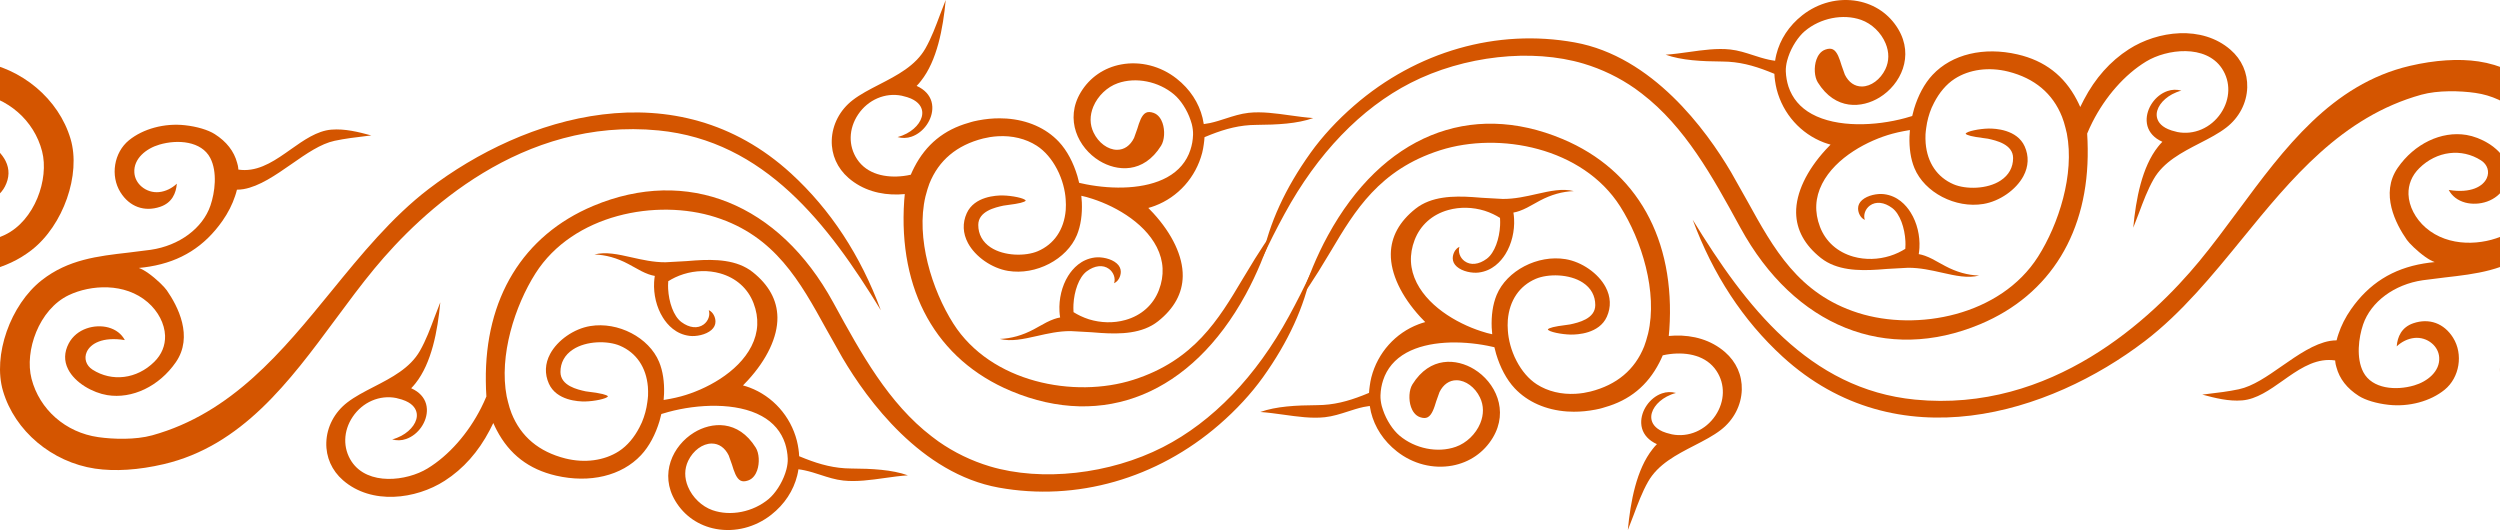
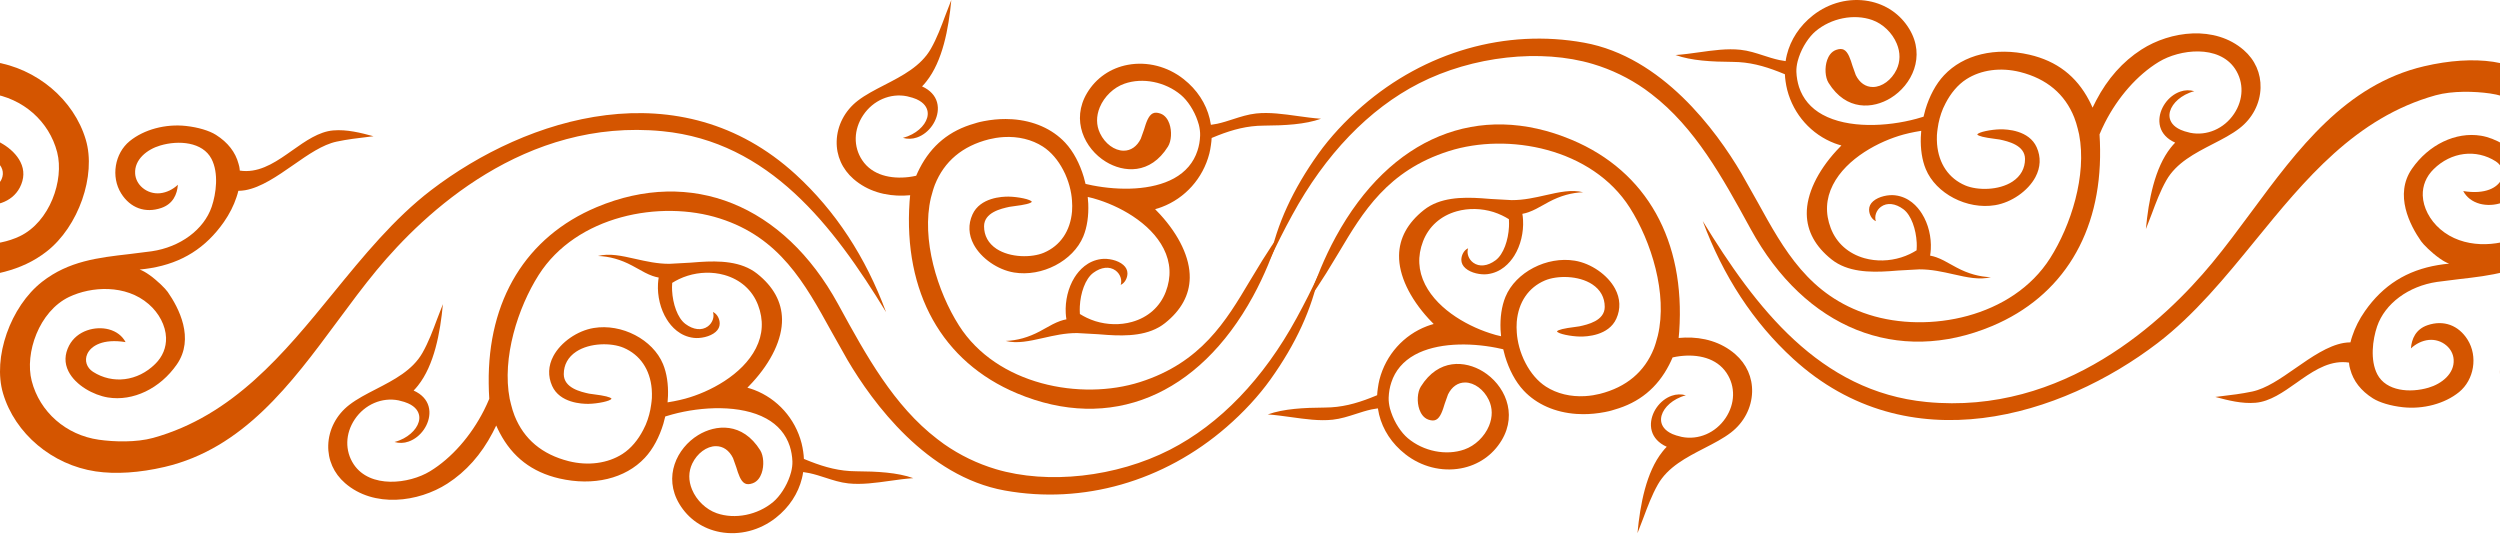
- <svg xmlns="http://www.w3.org/2000/svg" viewBox="0 0 8.49 1.8">
+ <svg xmlns="http://www.w3.org/2000/svg" viewBox="0 0 8.44 1.8">
  <defs>
    <g id="art">
      <g id="layer1" transform="translate(-78.55319,-75.5359)">
        <g id="g1312" style="fill:#d45500" transform="matrix(0.00238726,0,0,0.00238726,90.31082,75.22072)">
          <g id="g837-15-3" transform="matrix(-0.9000025,0,0,-0.9000025,-1211.598,1000.727)" style="fill:#d45500">
            <path d="m 1972.231,752.471 a 391.86,391.86 0 0 1 -9.965,-4.04 c -0.212,-3.743 -0.586,-7.535 -1.165,-11.299 a 120.733,120.733 0 0 0 -2.472,-13.227 c -10.099,-39.173 -38.305,-70.183 -74.66,-83.947 a 114.278,114.278 0 0 0 -10.551,-3.425 c 2.719,-2.719 5.304,-5.445 7.818,-8.157 30.021,-32.775 47.055,-68.439 46.596,-99.568 -0.367,-27.132 -13.474,-51.129 -38.99,-71.376 -25.078,-19.901 -59.823,-20.487 -90.585,-18.474 l -14.562,1.109 -32.81,1.822 c -19.004,0.085 -36.497,-3.919 -53.432,-7.761 -21.723,-4.908 -40.826,-9.145 -58.876,-4.604 18.1,0.614 35.748,5.565 53.714,15.085 l 8.573,4.739 c 7.796,4.414 15.431,8.658 23.46,11.497 3.136,1.109 6.448,2.027 9.732,2.606 -0.523,3.22 -0.946,6.504 -1.059,9.852 -1.031,19.216 3.7,39.752 13.722,55.868 7.387,11.794 20.699,26.384 42.259,29.06 10.177,1.292 25.762,-1.561 34.548,-9.357 4.216,-3.701 6.384,-8.157 6.434,-13.143 0,-7.429 -4.16,-14.972 -9.887,-17.768 -0.297,-0.169 -0.494,-0.254 -0.734,-0.374 2.585,7.74 -0.756,17.231 -8.065,22.599 -9.463,6.956 -22.62,5.523 -35.162,-3.792 -12.606,-9.449 -19.95,-31.921 -20.988,-52.443 a 100.437,100.437 0 0 1 0.042,-10.925 c 0.085,-0.417 0.085,-0.826 0.085,-1.201 3.552,-2.182 7.133,-4.209 10.89,-5.967 a 109.158,109.158 0 0 1 13.439,-5.318 c 18.644,-5.734 38.884,-6.363 57.591,-1.109 25.226,7.048 43.99,23.827 52.98,47.203 8.905,23.206 7.754,46.094 -3.34,67.987 -20.953,41.193 -71.2,67.824 -108.798,78.495 -0.784,0.254 -1.476,0.494 -2.224,0.671 -2.768,0.777 -5.522,1.321 -8.248,1.977 0.41,-3.51 0.664,-6.963 0.826,-10.445 0.784,-18.623 -1.61,-36.645 -7.797,-51.617 -16.003,-38.502 -64.816,-63.905 -108.883,-56.652 -25.685,4.251 -51.702,22.351 -63.29,44.004 -8.256,15.409 -8.948,31.695 -1.977,47.118 12.041,26.716 46.716,28.291 57.062,28.107 14.35,-0.233 34.682,-4.28 36.2,-8.15 -1.645,-2.479 -10.975,-4.788 -27.867,-6.857 l -7.38,-1.066 c -12.86,-2.797 -39.745,-8.736 -39.781,-30.543 0,-14.717 6.751,-26.97 19.534,-35.423 21.518,-14.188 55.374,-14.188 74.462,-6.109 25.854,11.024 41.61,34.103 44.244,64.95 0.452,5.699 0.332,11.455 -0.085,17.224 -0.205,3.418 -0.664,6.843 -1.2,10.233 a 123.162,123.162 0 0 1 -6.674,24.477 112.061,112.061 0 0 1 -5.982,13.206 c -7.952,15.205 -18.877,28.319 -31.949,36.73 -17.316,11.13 -38.884,16.236 -61.391,14.922 -4.167,-0.254 -8.361,-0.706 -12.57,-1.363 a 144.659,144.659 0 0 1 -10.678,-2.182 c -41.723,-10.551 -70.296,-34.555 -84.978,-71.334 -1.144,-2.881 -2.062,-5.897 -3.001,-8.821 a 150.888,150.888 0 0 1 -3.185,-11.377 c -15.53,-65.769 10.275,-147.929 44.039,-201.029 59.357,-93.389 191.262,-118.537 284.524,-88.855 96.178,30.642 134.935,95.726 172.427,158.741 l 19.781,32.57 a 1146.315,1146.315 0 0 0 28.538,43.298 c -0.664,-1.737 -1.328,-3.475 -1.935,-5.198 -11.095,-29.647 -22.521,-60.324 -41.398,-94.829 -85.719,-156.792 -224.334,-213.734 -370.695,-152.343 -118.049,49.526 -178.685,158.614 -168.875,301.353 0.254,3.291 0.622,6.624 0.911,9.972 -3.383,-0.282 -6.716,-0.537 -10.063,-0.621 -28.404,-0.819 -56.645,6.765 -78.919,26.144 -17.726,15.424 -27.118,36.525 -26.462,59.498 0.742,24.654 12.818,47.817 33.107,63.481 11.984,9.273 26.631,16.779 42.055,24.738 28.157,14.52 57.231,29.477 72.852,56.899 9.562,16.787 16.356,35.254 23.037,53.114 2.853,7.797 5.946,15.664 9.075,23.495 -4.209,-45.268 -13.764,-96.058 -39.166,-127.972 a 77.33,77.33 0 0 0 -6.808,-7.797 50.374,50.374 0 0 0 8.99,-5.078 c 9.852,-7.048 15.296,-16.497 15.826,-27.909 0.862,-19.83 -13.609,-40.656 -32.853,-47.252 a 36.574,36.574 0 0 0 -22.062,-0.657 c 5.198,1.363 10.099,3.312 14.47,5.657 16.412,8.729 26.186,23.008 24.371,35.452 -0.911,6.278 -4.993,14.145 -17.691,19.795 -3.538,1.532 -7.952,2.924 -13.079,4.082 -0.523,0.127 -0.989,0.282 -1.61,0.417 -26.13,5.268 -53.177,-6.342 -68.813,-29.64 -15.085,-22.479 -15.741,-49.604 -1.638,-70.748 15.791,-23.834 45.346,-29.936 73.347,-26.518 3.842,0.487 7.719,1.151 11.511,2.02 1.723,3.997 3.496,7.917 5.473,11.659 18.637,36.214 47.083,59.413 86.171,70.423 2.676,0.784 5.191,1.695 7.994,2.302 2.217,0.537 4.456,0.953 6.638,1.412 11.716,2.267 23.171,3.383 34.35,3.34 a 218.204,218.204 0 0 0 10.621,-0.367 c 33.079,-2.316 62.301,-14.894 82.803,-36.702 13.107,-13.976 23.001,-33.227 29.272,-54.088 0.989,-3.552 1.97,-7.175 2.797,-10.805 a 233.903,233.903 0 0 1 10.883,-2.345 c 43.057,-8.376 93.558,-7.874 128.064,11.038 18.46,10.148 30.932,24.993 36.906,43.418 1.243,3.715 2.196,7.535 2.924,11.539 0.664,4.011 1.158,8.121 1.271,12.415 0.177,5.402 -0.607,11.13 -1.998,16.829 a 87.711,87.711 0 0 1 -1.907,6.095 c -5.445,16.412 -15.904,32.125 -26.186,40.734 -24.569,20.706 -60.282,27.832 -88.89,17.733 -16.829,-5.89 -31.666,-20.12 -38.707,-37.097 -5.77,-14.018 -5.692,-28.164 0.417,-40.868 7.747,-16.25 22.683,-27.238 37.062,-27.288 11.335,-0.085 20.946,6.596 26.928,18.707 l 5.176,14.527 c 3.093,10.176 6.645,21.815 13.616,25.31 3.093,1.617 7.055,1.518 11.991,-0.162 8.086,-2.804 12.168,-10.261 14.195,-15.953 4.16,-11.843 3.206,-27.302 -2.217,-35.953 -27.916,-44.696 -69.971,-40.734 -97.598,-23.834 -33.474,20.452 -55.162,65.395 -29.392,108.233 14.053,23.368 36.822,39.032 64.032,44.067 30.289,5.565 62.167,-2.507 87.4,-22.351 21.229,-16.652 35.247,-38.298 41.101,-62.132 0.791,-3.256 1.398,-6.554 1.907,-9.816 3.333,0.417 6.631,0.96 9.845,1.645 8.7,1.893 16.942,4.583 25.07,7.217 11.504,3.701 23.383,7.549 36.08,8.948 20.777,2.26 43.333,-0.953 65.176,-3.997 12.21,-1.688 24.569,-3.418 36.857,-4.28 -25.36,-8.983 -56.355,-10.558 -89.907,-10.805 -25.953,-0.085 -48.636,-6.236 -71.977,-15.353 z" fill="#e0bc9c" p-id="2705" id="path822-9-1" style="fill:#d45500" />
            <path d="m 607.303,329.092 c 11.998,9.273 26.596,16.815 42.012,24.731 28.156,14.513 57.266,29.527 72.845,56.899 9.569,16.822 16.412,35.254 23.065,53.114 a 1099.705,1099.705 0 0 0 9.103,23.495 C 750.133,442.057 740.557,391.309 715.162,359.353 a 96.835,96.835 0 0 0 -6.843,-7.797 57.175,57.175 0 0 0 9.018,-5.064 c 9.823,-6.97 15.303,-16.532 15.805,-27.874 0.855,-19.873 -13.573,-40.649 -32.825,-47.245 a 35.734,35.734 0 0 0 -22.062,-0.657 c 5.148,1.314 10.099,3.291 14.435,5.6 16.405,8.785 26.214,23.051 24.399,35.416 -0.946,6.349 -5.028,14.272 -17.683,19.795 -3.538,1.603 -7.959,2.966 -13.037,4.124 -0.586,0.127 -1.066,0.325 -1.645,0.452 -26.137,5.24 -53.184,-6.384 -68.848,-29.689 -15.092,-22.464 -15.755,-49.555 -1.695,-70.79 25.6,-38.425 87.111,-30.875 119.85,-10.932 33.863,20.572 64.406,55.543 84.815,95.783 a 274.714,274.714 0 0 1 8.333,18.1 428.696,428.696 0 0 0 -0.876,24.032 c -1.688,130.818 58.502,230.478 169.786,277.186 148.423,62.252 293.662,3.884 379.141,-152.336 l 1.9,-3.46 c 42.217,-77.231 85.628,-156.269 154.024,-208.67 3.467,-2.634 6.942,-5.318 10.565,-7.874 a 283.556,283.556 0 0 1 81.433,-39.42 c 81.878,-24.442 189.157,-12.535 273.337,30.43 78.551,40.12 147.406,111.68 199.27,207.017 a 1177,1177 0 0 1 35.197,69.71 c -10.876,-54.675 -36.278,-110.281 -76.313,-166.241 -18.46,-25.812 -42.337,-51.659 -69.053,-74.787 -98.671,-85.592 -225.739,-121.877 -348.527,-99.653 -122.689,22.14 -207.406,137.915 -246.953,204.955 l -25.607,45.43 c -41.723,75.656 -81.058,147.11 -175.182,177.081 -93.177,29.738 -225.146,4.583 -284.531,-88.848 -32.606,-51.369 -57.923,-129.992 -45.515,-194.595 0.579,-3.015 1.363,-5.946 2.147,-8.905 1.476,-6.024 3.256,-11.963 5.523,-17.698 14.682,-36.808 43.255,-60.762 84.978,-71.327 30.635,-7.662 61.475,-3.538 84.639,11.384 13.446,8.651 24.498,22.14 32.577,37.803 1.349,2.691 2.67,5.282 3.87,7.994 a 122.244,122.244 0 0 1 8.573,31.843 c 0.459,3.369 0.904,6.758 1.109,10.148 0.169,4.689 0.127,9.428 -0.24,14.096 -2.599,30.875 -18.354,53.877 -44.244,64.929 -19.039,8.079 -52.93,8.079 -74.385,-6.102 -12.811,-8.453 -19.576,-20.699 -19.576,-35.416 0.042,-21.808 26.878,-27.782 39.781,-30.6 l 7.422,-1.031 c 16.864,-2.104 26.158,-4.414 27.832,-6.843 -1.568,-3.87 -21.885,-7.917 -36.193,-8.171 -10.36,-0.155 -45.077,1.412 -57.111,28.128 -6.921,15.416 -6.257,31.702 1.984,47.083 11.624,21.681 37.641,39.788 63.326,43.99 44.039,7.302 92.901,-18.1 108.89,-56.652 6.024,-14.513 8.404,-31.913 7.832,-49.964 a 175.634,175.634 0 0 0 -0.671,-10.233 c 3.474,0.544 6.893,1.165 10.318,1.822 5.812,1.151 11.624,2.387 17.436,3.997 37.888,10.268 89.724,37.182 111.037,79.152 11.13,21.892 12.246,44.774 3.34,68.036 -8.905,23.333 -27.704,40.07 -52.937,47.16 -18.757,5.24 -39.004,4.576 -57.598,-1.193 a 103.883,103.883 0 0 1 -13.439,-5.24 110.084,110.084 0 0 1 -10.89,-5.982 c 0,-0.41 -0.028,-0.777 -0.028,-1.193 a 85.013,85.013 0 0 1 -0.127,-10.925 c 1.066,-20.537 8.361,-43.05 20.981,-52.45 12.535,-9.35 25.734,-10.756 35.212,-3.792 7.253,5.367 10.635,14.795 8.001,22.556 0.282,-0.092 0.537,-0.169 0.734,-0.332 5.777,-2.839 9.936,-10.353 9.887,-17.811 0,-4.951 -2.14,-9.4 -6.391,-13.143 -8.813,-7.712 -24.35,-10.6 -34.541,-9.322 -21.617,2.634 -34.88,17.224 -42.224,29.067 -10.085,16.116 -14.88,36.638 -13.813,55.854 0.219,3.298 0.537,6.596 1.081,9.852 a 60.833,60.833 0 0 0 -9.689,2.564 c -8.093,2.846 -15.664,7.126 -23.46,11.539 l -8.623,4.696 c -17.931,9.562 -35.614,14.484 -53.714,15.092 18.065,4.576 37.146,0.332 58.862,-4.576 16.984,-3.821 34.477,-7.789 53.481,-7.74 l 32.86,1.808 14.47,1.102 c 30.755,2.02 65.515,1.448 90.585,-18.46 25.522,-20.289 38.63,-44.286 39.039,-71.412 0.452,-31.08 -16.61,-66.751 -46.631,-99.526 a 299.658,299.658 0 0 0 -7.796,-8.171 121.75,121.75 0 0 0 10.558,-3.376 c 36.32,-13.813 64.561,-44.851 74.618,-84.024 1.116,-4.414 1.928,-8.828 2.557,-13.241 a 102.471,102.471 0 0 0 1.059,-11.257 375.914,375.914 0 0 1 10.021,-4.032 c 23.383,-9.11 46.016,-15.254 71.948,-15.381 33.531,-0.24 64.54,-1.808 89.921,-10.798 -12.323,-0.826 -24.654,-2.556 -36.942,-4.28 -21.765,-3.065 -44.315,-6.236 -65.141,-3.969 -12.698,1.363 -24.576,5.24 -36.031,8.955 -8.121,2.641 -16.419,5.318 -25.07,7.182 -3.263,0.699 -6.518,1.271 -9.859,1.681 a 100.387,100.387 0 0 0 -1.9,-9.802 c -5.904,-23.834 -19.915,-45.48 -41.108,-62.139 -25.268,-19.83 -57.097,-27.945 -87.4,-22.38 -27.253,5.064 -50.021,20.699 -64.074,44.117 -25.727,42.796 -4.04,87.732 29.435,108.226 27.584,16.9 69.724,20.812 97.591,-23.834 5.41,-8.658 6.349,-24.124 2.196,-35.946 -2.027,-5.734 -6.109,-13.114 -14.188,-15.918 -4.95,-1.766 -8.877,-1.808 -12.005,-0.24 -6.914,3.538 -10.466,15.127 -13.601,25.353 l -5.155,14.513 c -5.974,12.126 -15.544,18.806 -26.949,18.722 -14.4,-0.035 -29.279,-11.052 -37.118,-27.295 -6.059,-12.74 -6.179,-26.836 -0.332,-40.861 7.062,-17.027 21.857,-31.2 38.679,-37.146 28.665,-10.063 64.399,-2.924 88.933,17.719 10.226,8.665 20.699,24.329 26.186,40.748 0.664,2.062 1.313,4.11 1.85,6.13 1.448,5.699 2.232,11.384 2.069,16.794 -0.134,4.322 -0.621,8.404 -1.328,12.443 -0.699,3.997 -1.695,7.839 -2.846,11.546 -6.102,18.425 -18.46,33.269 -36.928,43.368 -39.915,21.935 -101.136,19.096 -147.569,6.476 a 194.136,194.136 0 0 1 -11.13,-3.256 180.012,180.012 0 0 0 -2.966,-11.412 c -6.229,-20.614 -16.123,-39.745 -29.195,-53.643 -30.543,-32.613 -80.804,-44.696 -134.328,-32.33 -42.987,9.95 -73.672,33.651 -93.629,71.751 -1.935,3.672 -3.785,7.458 -5.473,11.412 -1.864,-3.955 -3.799,-7.662 -5.734,-11.412 -17.811,-34.018 -41.532,-60.91 -71.122,-79.914 -45.649,-29.301 -115.486,-38.46 -160.669,0.826 -17.74,15.381 -27.09,36.532 -26.433,59.54 0.734,24.661 12.811,47.789 33.142,63.46 z" fill="#e0bc9c" p-id="2706" id="path824-5-5" style="fill:#d45500" />
            <path d="M 1099.253,759.066 C 883.295,780.175 725.218,631.335 650.254,540.714 629.146,515.234 608.538,487.318 588.539,460.32 515.856,362.058 440.687,260.484 317.214,231.572 277.638,222.3 240.033,219.863 208.621,224.524 140.337,234.743 81.878,283.938 63.191,347.058 c -16.652,56.158 11.511,136.517 61.433,175.471 41.68,32.528 87.993,37.853 136.997,43.453 l 35.098,4.414 c 44.971,6.561 81.991,33.976 94.293,69.886 7.083,20.812 11.292,53.064 -0.332,75.359 -13.905,26.56 -51.461,29.527 -80.395,20.988 -20.748,-6.059 -40.988,-22.097 -39.541,-44.194 0.523,-8.538 4.654,-16.49 11.582,-22.302 a 36.892,36.892 0 0 1 27.535,-8.538 c 10.395,1.073 20.254,6.017 28.051,13.319 -1.208,-15.007 -7.507,-30.134 -26.229,-36.525 -25.113,-8.531 -48.601,0 -62.916,22.916 -16.292,26.052 -10.261,62.909 13.446,82.21 22.387,18.227 56.327,27.394 88.643,23.757 18.799,-2.062 36.32,-7.302 46.843,-13.941 18.792,-11.914 30.671,-27.238 35.529,-45.6 0.41,-1.483 0.876,-2.931 1.158,-4.414 0.417,-1.97 0.572,-4.04 0.784,-6.137 a 64.689,64.689 0 0 1 10.141,-0.742 c 26.631,0.127 50.014,16.624 72.69,32.697 20.409,14.421 41.476,29.315 64.109,31.165 21.349,1.78 42.591,-3.623 63.163,-9.145 -2.677,-0.304 -5.402,-0.664 -8.121,-0.996 -16.32,-1.942 -33.234,-3.919 -49.816,-7.472 -22.083,-4.696 -44.569,-20.318 -68.311,-36.892 -25.021,-17.401 -50.635,-35.169 -75.614,-39.498 a 70.444,70.444 0 0 0 -10.515,-0.918 98.629,98.629 0 0 0 -2.924,-10.014 c -4.294,-13.037 -10.89,-26.236 -19.83,-39.046 -28.446,-40.649 -65.684,-64.194 -115.027,-72.4 a 223.585,223.585 0 0 0 -17.288,-2.217 c 4.499,-1.568 9.732,-4.541 15.014,-8.298 12.57,-8.863 25.395,-21.596 29.067,-26.914 17.479,-25.028 42.549,-73.099 14.4,-113.798 -26.349,-38.05 -68.947,-58.467 -108.48,-51.991 -22.394,3.672 -50.833,19.004 -61.892,41.144 -6.511,12.987 -6.137,26.61 0.996,40.374 12.578,23.983 41.603,31.002 62.584,25.438 12.076,-3.291 21.031,-10.304 26.186,-19.993 -35.219,5.734 -54.3,-5.65 -60.19,-18.686 -4.626,-10.254 -1.003,-21.511 9.032,-27.987 30.918,-19.795 70.211,-14.894 97.668,12.281 11.709,11.504 17.556,25.847 17.076,41.391 -0.664,18.757 -10.854,38.474 -27.302,52.732 -36.193,31.384 -90.133,27.825 -124.928,11.299 -47.323,-22.599 -70.077,-88.311 -58.869,-131.976 12.578,-48.855 53.961,-85.133 105.465,-92.435 23.962,-3.432 58.954,-4.414 85.26,2.839 125.797,34.922 205.852,132.929 283.245,227.794 47.005,57.591 95.606,117.174 153.868,161.665 150.782,115.161 391.147,190.591 572.677,24.484 62.464,-57.231 109.843,-129.617 141.962,-216.29 -83.135,136.121 -183.811,267.843 -351.416,284.291 z" fill="#e0bc9c" p-id="2707" id="path826-4-4" style="fill:#d45500" />
          </g>
          <g id="g1302" transform="translate(0,-28.35196)" style="fill:#d45500">
            <path d="m -3202.697,722.902 a 352.675,352.675 0 0 1 -8.968,-3.636 c -0.191,-3.369 -0.528,-6.782 -1.049,-10.169 a 108.66,108.66 0 0 0 -2.225,-11.905 c -9.089,-35.256 -34.474,-63.165 -67.194,-75.552 a 102.851,102.851 0 0 0 -9.496,-3.083 c 2.447,-2.447 4.773,-4.9 7.036,-7.341 27.019,-29.498 42.349,-61.595 41.936,-89.611 -0.33,-24.419 -12.127,-46.017 -35.091,-64.239 -22.57,-17.911 -53.841,-18.438 -81.527,-16.627 l -13.106,0.998 -29.529,1.64 c -17.104,0.076 -32.847,-3.528 -48.089,-6.985 -19.551,-4.417 -36.743,-8.231 -52.989,-4.144 16.29,0.553 32.173,5.008 48.343,13.576 l 7.716,4.265 c 7.017,3.972 13.887,7.792 21.114,10.347 2.822,0.998 5.803,1.824 8.758,2.345 -0.47,2.898 -0.852,5.854 -0.953,8.866 -0.928,17.294 3.33,35.777 12.349,50.281 6.648,10.614 18.629,23.746 38.034,26.154 9.159,1.163 23.186,-1.405 31.093,-8.422 3.794,-3.33 5.746,-7.341 5.79,-11.828 0,-6.686 -3.744,-13.474 -8.898,-15.991 -0.267,-0.153 -0.445,-0.229 -0.661,-0.337 2.326,6.966 -0.68,15.508 -7.258,20.339 -8.517,6.261 -20.358,4.97 -31.646,-3.413 -11.345,-8.504 -17.955,-28.729 -18.89,-47.199 a 90.393,90.393 0 0 1 0.038,-9.833 c 0.077,-0.375 0.077,-0.744 0.077,-1.081 3.197,-1.964 6.419,-3.788 9.801,-5.371 a 98.243,98.243 0 0 1 12.095,-4.786 c 16.78,-5.161 34.995,-5.727 51.832,-0.998 22.703,6.343 39.591,21.445 47.682,42.483 8.015,20.885 6.979,41.485 -3.006,61.188 -18.858,37.074 -64.08,61.042 -97.919,70.646 -0.705,0.229 -1.328,0.445 -2.002,0.604 -2.491,0.699 -4.97,1.189 -7.424,1.78 0.369,-3.159 0.597,-6.267 0.744,-9.4 0.706,-16.76 -1.449,-32.981 -7.017,-46.455 -14.402,-34.652 -58.334,-57.514 -97.995,-50.987 -23.116,3.826 -46.531,20.116 -56.961,39.603 -7.43,13.869 -8.053,28.525 -1.78,42.406 10.837,24.044 42.044,25.462 51.355,25.296 12.915,-0.21 31.214,-3.852 32.58,-7.335 -1.481,-2.231 -9.877,-4.309 -25.08,-6.172 l -6.642,-0.96 c -11.574,-2.517 -35.771,-7.862 -35.803,-27.489 0,-13.246 6.076,-24.273 17.58,-31.881 19.366,-12.769 49.836,-12.769 67.016,-5.498 23.269,9.922 37.449,30.693 39.82,58.455 0.407,5.129 0.299,10.309 -0.076,15.502 -0.184,3.076 -0.597,6.159 -1.081,9.21 a 110.846,110.846 0 0 1 -6.006,22.029 100.855,100.855 0 0 1 -5.383,11.885 c -7.157,13.684 -16.989,25.487 -28.754,33.057 -15.585,10.017 -34.995,14.612 -55.252,13.43 -3.75,-0.229 -7.525,-0.636 -11.313,-1.227 a 130.194,130.194 0 0 1 -9.61,-1.964 c -37.551,-9.496 -63.266,-31.099 -76.48,-64.201 -1.03,-2.593 -1.856,-5.307 -2.701,-7.938 a 135.8,135.8 0 0 1 -2.866,-10.239 c -13.977,-59.192 9.248,-133.136 39.635,-180.926 53.421,-84.05 172.136,-106.683 256.072,-79.97 86.561,27.578 121.442,86.154 155.185,142.867 l 17.803,29.313 a 1031.685,1031.685 0 0 0 25.684,38.968 c -0.597,-1.564 -1.195,-3.127 -1.742,-4.678 -9.985,-26.682 -20.269,-54.292 -37.258,-85.347 -77.149,-141.113 -201.902,-192.361 -333.627,-137.109 -106.245,44.574 -160.816,142.753 -151.988,271.218 0.229,2.962 0.559,5.962 0.82,8.974 -3.045,-0.254 -6.044,-0.483 -9.057,-0.559 -25.563,-0.737 -50.98,6.089 -71.027,23.529 -15.953,13.881 -24.407,32.873 -23.816,53.548 0.667,22.188 11.536,43.036 29.796,57.133 10.786,8.345 23.968,15.102 37.849,22.265 25.341,13.068 51.508,26.529 65.567,51.209 8.606,15.108 14.72,31.729 20.733,47.803 2.568,7.017 5.352,14.097 8.167,21.146 -3.788,-40.741 -12.387,-86.453 -35.25,-115.175 a 69.597,69.597 0 0 0 -6.127,-7.017 45.336,45.336 0 0 0 8.091,-4.57 c 8.866,-6.343 13.767,-14.847 14.243,-25.118 0.775,-17.847 -12.248,-36.591 -29.568,-42.527 a 32.917,32.917 0 0 0 -19.856,-0.591 c 4.678,1.227 9.089,2.981 13.023,5.091 14.771,7.856 23.568,20.707 21.934,31.906 -0.82,5.65 -4.494,12.731 -15.921,17.816 -3.184,1.379 -7.157,2.631 -11.771,3.674 -0.47,0.114 -0.89,0.254 -1.449,0.375 -23.517,4.741 -47.86,-5.708 -61.932,-26.676 -13.576,-20.231 -14.167,-44.644 -1.475,-63.673 14.212,-21.451 40.811,-26.943 66.012,-23.866 3.458,0.439 6.947,1.036 10.36,1.818 1.551,3.597 3.146,7.125 4.926,10.494 16.773,32.593 42.375,53.472 77.554,63.381 2.409,0.706 4.671,1.525 7.195,2.072 1.996,0.483 4.011,0.858 5.974,1.271 10.544,2.04 20.854,3.044 30.915,3.006 a 196.384,196.384 0 0 0 9.559,-0.331 c 29.771,-2.085 56.071,-13.405 74.522,-33.031 11.796,-12.578 20.701,-29.904 26.345,-48.68 0.89,-3.197 1.773,-6.458 2.517,-9.724 a 210.513,210.513 0 0 1 9.794,-2.11 c 38.752,-7.538 84.203,-7.087 115.257,9.934 16.614,9.133 27.839,22.493 33.216,39.076 1.119,3.343 1.977,6.782 2.631,10.386 0.597,3.61 1.042,7.309 1.144,11.174 0.159,4.862 -0.546,10.017 -1.799,15.146 a 78.94,78.94 0 0 1 -1.716,5.485 c -4.9,14.771 -14.313,28.913 -23.568,36.661 -22.112,18.635 -54.254,25.049 -80.001,15.96 -15.146,-5.301 -28.5,-18.108 -34.837,-33.387 -5.193,-12.616 -5.123,-25.347 0.375,-36.781 6.972,-14.625 20.415,-24.515 33.356,-24.559 10.201,-0.076 18.852,5.936 24.235,16.837 l 4.659,13.074 c 2.784,9.159 5.981,19.633 12.254,22.779 2.784,1.455 6.349,1.367 10.792,-0.146 7.277,-2.523 10.951,-9.235 12.775,-14.358 3.744,-10.659 2.886,-24.572 -1.996,-32.358 -25.125,-40.226 -62.974,-36.661 -87.838,-21.451 -30.127,18.407 -49.646,58.855 -26.453,97.41 12.648,21.032 33.139,35.129 57.629,39.661 27.26,5.008 55.951,-2.256 78.66,-20.116 19.106,-14.987 31.722,-34.468 36.991,-55.919 0.712,-2.93 1.258,-5.898 1.716,-8.835 3,0.375 5.968,0.864 8.86,1.481 7.83,1.703 15.248,4.125 22.563,6.496 10.354,3.33 21.044,6.794 32.472,8.053 18.699,2.034 39,-0.858 58.658,-3.597 10.989,-1.519 22.112,-3.076 33.171,-3.852 -22.824,-8.085 -50.72,-9.502 -80.917,-9.724 -23.358,-0.076 -43.773,-5.612 -64.779,-13.818 z" fill="#e0bc9c" p-id="2705" id="path822-5-7-2" style="fill:#d45500;stroke-width:0.9" />
            <path d="m -4431.135,341.861 c 10.799,8.345 23.936,15.133 37.811,22.258 25.341,13.061 51.54,26.574 65.561,51.209 8.612,15.14 14.771,31.729 20.758,47.803 a 989.737,989.737 0 0 0 8.193,21.146 c -3.775,-40.748 -12.394,-86.421 -35.25,-115.181 a 87.152,87.152 0 0 0 -6.159,-7.017 51.457,51.457 0 0 0 8.116,-4.557 c 8.841,-6.273 13.773,-14.879 14.225,-25.087 0.769,-17.885 -12.216,-36.584 -29.542,-42.521 a 32.161,32.161 0 0 0 -19.856,-0.591 c 4.633,1.182 9.089,2.962 12.991,5.04 14.765,7.907 23.593,20.746 21.96,31.875 -0.852,5.714 -4.525,12.845 -15.915,17.816 -3.184,1.443 -7.163,2.669 -11.733,3.712 -0.527,0.114 -0.96,0.292 -1.481,0.407 -23.523,4.716 -47.866,-5.746 -61.963,-26.72 -13.582,-20.218 -14.18,-44.599 -1.525,-63.711 23.04,-34.582 78.4,-27.788 107.865,-9.839 30.476,18.515 57.966,49.989 76.334,86.205 a 247.243,247.243 0 0 1 7.5,16.29 385.827,385.827 0 0 0 -0.788,21.629 c -1.519,117.736 52.652,207.43 152.808,249.468 133.581,56.027 264.296,3.496 341.228,-137.103 l 1.71,-3.114 c 37.995,-69.508 77.065,-140.643 138.621,-187.803 3.121,-2.371 6.248,-4.786 9.508,-7.087 a 255.201,255.201 0 0 1 73.29,-35.478 c 73.69,-21.998 170.242,-11.282 246.004,27.387 70.696,36.108 132.666,100.512 179.344,186.316 a 1059.302,1059.302 0 0 1 31.678,62.739 c -9.788,-49.207 -32.65,-99.253 -68.681,-149.617 -16.614,-23.231 -38.103,-46.493 -62.148,-67.309 -88.804,-77.033 -203.166,-109.69 -313.675,-89.688 -110.421,19.926 -186.666,124.124 -222.258,184.46 l -23.047,40.887 c -37.55,68.09 -72.953,132.399 -157.664,159.374 -83.859,26.765 -202.632,4.125 -256.078,-79.963 -29.345,-46.233 -52.131,-116.993 -40.964,-175.136 0.521,-2.714 1.227,-5.352 1.932,-8.015 1.328,-5.422 2.93,-10.767 4.97,-15.928 13.214,-33.127 38.93,-54.686 76.48,-64.194 27.572,-6.896 55.328,-3.184 76.175,10.246 12.102,7.786 22.049,19.926 29.32,34.023 1.214,2.422 2.403,4.754 3.483,7.195 a 110.02,110.02 0 0 1 7.716,28.659 c 0.413,3.032 0.814,6.083 0.998,9.133 0.152,4.22 0.114,8.485 -0.216,12.686 -2.339,27.788 -16.519,48.489 -39.819,58.436 -17.136,7.271 -47.637,7.271 -66.947,-5.491 -11.53,-7.608 -17.618,-18.629 -17.618,-31.875 0.038,-19.627 24.19,-25.004 35.803,-27.54 l 6.68,-0.928 c 15.178,-1.894 23.542,-3.972 25.049,-6.159 -1.411,-3.483 -19.697,-7.125 -32.574,-7.354 -9.324,-0.14 -40.57,1.271 -51.4,25.315 -6.229,13.875 -5.631,28.532 1.786,42.375 10.462,19.513 33.877,35.809 56.993,39.591 39.635,6.572 83.612,-16.29 98.001,-50.987 5.422,-13.061 7.564,-28.722 7.049,-44.968 a 158.071,158.071 0 0 0 -0.604,-9.21 c 3.127,0.489 6.203,1.049 9.286,1.64 5.231,1.036 10.462,2.148 15.693,3.597 34.099,9.241 80.751,33.464 99.933,71.237 10.017,19.703 11.021,40.296 3.006,61.232 -8.015,21 -24.934,36.063 -47.644,42.445 -16.881,4.716 -35.103,4.119 -51.839,-1.074 a 93.495,93.495 0 0 1 -12.095,-4.716 99.075,99.075 0 0 1 -9.801,-5.383 c 0,-0.369 -0.025,-0.699 -0.025,-1.074 a 76.512,76.512 0 0 1 -0.114,-9.833 c 0.96,-18.483 7.525,-38.745 18.883,-47.205 11.282,-8.415 23.161,-9.68 31.69,-3.413 6.527,4.83 9.572,13.316 7.201,20.301 0.254,-0.083 0.483,-0.153 0.661,-0.299 5.199,-2.555 8.943,-9.318 8.898,-16.03 0,-4.455 -1.926,-8.46 -5.752,-11.828 -7.932,-6.941 -21.915,-9.54 -31.087,-8.39 -19.455,2.371 -31.392,15.502 -38.002,26.161 -9.076,14.504 -13.392,32.974 -12.432,50.269 0.197,2.968 0.483,5.936 0.973,8.866 a 54.749,54.749 0 0 0 -8.72,2.307 c -7.284,2.561 -14.097,6.413 -21.114,10.386 l -7.761,4.227 c -16.138,8.606 -32.053,13.036 -48.343,13.582 16.258,4.119 33.432,0.299 52.976,-4.119 15.286,-3.439 31.029,-7.011 48.133,-6.966 l 29.574,1.627 13.023,0.992 c 27.68,1.818 58.963,1.303 81.527,-16.614 22.97,-18.26 34.767,-39.858 35.135,-64.271 0.407,-27.972 -14.949,-60.076 -41.968,-89.573 a 269.692,269.692 0 0 0 -7.017,-7.354 109.575,109.575 0 0 0 9.502,-3.038 c 32.688,-12.432 58.105,-40.366 67.156,-75.622 1.004,-3.972 1.735,-7.945 2.301,-11.917 a 92.224,92.224 0 0 0 0.953,-10.131 338.323,338.323 0 0 1 9.019,-3.629 c 21.044,-8.199 41.415,-13.729 64.754,-13.843 30.178,-0.216 58.086,-1.627 80.929,-9.718 -11.091,-0.744 -22.188,-2.301 -33.248,-3.852 -19.589,-2.758 -39.883,-5.612 -58.627,-3.572 -11.428,1.227 -22.118,4.716 -32.428,8.059 -7.309,2.377 -14.777,4.786 -22.563,6.464 -2.936,0.629 -5.866,1.144 -8.873,1.513 a 90.349,90.349 0 0 0 -1.71,-8.822 c -5.314,-21.451 -17.924,-40.932 -36.998,-55.925 -22.741,-17.847 -51.387,-25.15 -78.66,-20.142 -24.527,4.557 -45.019,18.629 -57.667,39.705 -23.154,38.517 -3.635,78.959 26.491,97.404 24.826,15.21 62.752,18.731 87.832,-21.451 4.869,-7.792 5.714,-21.712 1.977,-32.351 -1.824,-5.161 -5.498,-11.803 -12.769,-14.326 -4.455,-1.589 -7.989,-1.627 -10.805,-0.216 -6.222,3.184 -9.419,13.614 -12.241,22.818 l -4.64,13.061 c -5.377,10.913 -13.989,16.926 -24.254,16.849 -12.96,-0.032 -26.351,-9.947 -33.406,-24.565 -5.453,-11.466 -5.561,-24.152 -0.299,-36.775 6.356,-15.324 19.671,-28.08 34.811,-33.432 25.799,-9.057 57.959,-2.631 80.04,15.947 9.203,7.799 18.629,21.896 23.568,36.673 0.597,1.856 1.182,3.699 1.665,5.517 1.303,5.129 2.009,10.246 1.862,15.114 -0.121,3.89 -0.559,7.563 -1.195,11.199 -0.629,3.597 -1.525,7.055 -2.562,10.392 -5.492,16.582 -16.614,29.943 -33.235,39.031 -35.923,19.741 -91.022,17.186 -132.812,5.828 a 174.723,174.723 0 0 1 -10.017,-2.93 162.011,162.011 0 0 0 -2.67,-10.271 c -5.606,-18.553 -14.511,-35.771 -26.275,-48.279 -27.489,-29.351 -72.724,-40.226 -120.895,-29.097 -38.688,8.955 -66.305,30.286 -84.266,64.576 -1.742,3.305 -3.407,6.712 -4.926,10.271 -1.678,-3.559 -3.419,-6.896 -5.161,-10.271 -16.029,-30.616 -37.379,-54.819 -64.01,-71.923 -41.084,-26.371 -103.938,-34.614 -144.602,0.744 -15.966,13.843 -24.381,32.879 -23.79,53.586 0.661,22.195 11.53,43.01 29.828,57.114 z" fill="#e0bc9c" p-id="2706" id="path824-8-8-5" style="fill:#d45500;stroke-width:0.9" />
            <path d="m -3988.379,728.838 c -194.363,18.998 -336.632,-114.959 -404.1,-196.517 -18.998,-22.932 -37.544,-48.057 -55.544,-72.355 -65.415,-88.436 -133.067,-179.852 -244.193,-205.873 -35.618,-8.345 -69.463,-10.538 -97.734,-6.343 -61.455,9.197 -114.069,53.472 -130.887,110.281 -14.987,50.542 10.36,122.865 55.29,157.924 37.512,29.275 79.194,34.067 123.298,39.108 l 31.589,3.972 c 40.474,5.905 73.792,30.578 84.864,62.898 6.375,18.731 10.163,47.758 -0.299,67.824 -12.515,23.904 -46.315,26.574 -72.355,18.89 -18.674,-5.453 -36.889,-19.888 -35.587,-39.775 0.47,-7.684 4.189,-14.841 10.424,-20.072 a 33.203,33.203 0 0 1 24.782,-7.684 c 9.356,0.966 18.229,5.415 25.245,11.987 -1.087,-13.506 -6.756,-27.121 -23.606,-32.873 -22.602,-7.678 -43.741,0 -56.624,20.625 -14.663,23.447 -9.235,56.618 12.102,73.989 20.148,16.405 50.694,24.654 79.779,21.381 16.919,-1.856 32.688,-6.572 42.158,-12.546 16.913,-10.722 27.604,-24.515 31.976,-41.04 0.369,-1.335 0.788,-2.638 1.042,-3.972 0.375,-1.773 0.515,-3.636 0.706,-5.523 a 58.22,58.22 0 0 1 9.127,-0.667 c 23.968,0.114 45.012,14.962 65.421,29.428 18.369,12.979 37.328,26.383 57.699,28.048 19.214,1.602 38.332,-3.261 56.847,-8.231 -2.409,-0.273 -4.862,-0.597 -7.309,-0.896 -14.688,-1.748 -29.911,-3.527 -44.834,-6.725 -19.875,-4.227 -40.112,-18.286 -61.48,-33.203 -22.519,-15.661 -45.572,-31.652 -68.052,-35.548 a 63.4,63.4 0 0 0 -9.464,-0.826 88.766,88.766 0 0 0 -2.631,-9.013 c -3.864,-11.733 -9.801,-23.612 -17.847,-35.142 -25.602,-36.584 -59.116,-57.775 -103.525,-65.16 a 201.227,201.227 0 0 0 -15.559,-1.996 c 4.049,-1.411 8.758,-4.087 13.513,-7.468 11.313,-7.977 22.856,-19.436 26.161,-24.222 15.731,-22.525 38.294,-65.79 12.96,-102.419 -23.714,-34.245 -62.052,-52.62 -97.632,-46.792 -20.154,3.305 -45.75,17.104 -55.703,37.029 -5.86,11.688 -5.523,23.949 0.896,36.337 11.32,21.585 37.442,27.902 56.326,22.894 10.869,-2.962 18.928,-9.273 23.568,-17.993 -31.697,5.161 -48.87,-5.085 -54.171,-16.818 -4.163,-9.229 -0.903,-19.36 8.129,-25.188 27.826,-17.816 63.19,-13.405 87.902,11.053 10.538,10.354 15.801,23.262 15.368,37.252 -0.598,16.881 -9.769,34.627 -24.572,47.459 -32.574,28.246 -81.12,25.042 -112.435,10.169 -42.591,-20.339 -63.069,-79.48 -52.983,-118.779 11.32,-43.97 48.565,-76.62 94.919,-83.192 21.566,-3.089 53.059,-3.972 76.734,2.555 113.217,31.43 185.267,119.637 254.921,205.015 42.305,51.832 86.046,105.457 138.482,145.499 135.704,103.645 352.033,171.532 515.41,22.036 56.218,-51.508 98.859,-116.656 127.766,-194.661 -74.821,122.509 -165.431,241.059 -316.275,255.862 z" fill="#e0bc9c" p-id="2707" id="path826-2-9-1" style="fill:#d45500;stroke-width:0.9" />
          </g>
        </g>
      </g>
    </g>
  </defs>
  <g transform="translate(0,1.800002) scale(1,-1)">
-     <use href="#art" transform="translate(-8.489775,0)" />
+     <use href="#art" transform="translate(-8.439775,0)" />
    <use href="#art" />
-     <use href="#art" transform="translate(8.489775,0)" />
+     <use href="#art" transform="translate(8.439775,0)" />
  </g>
</svg>
